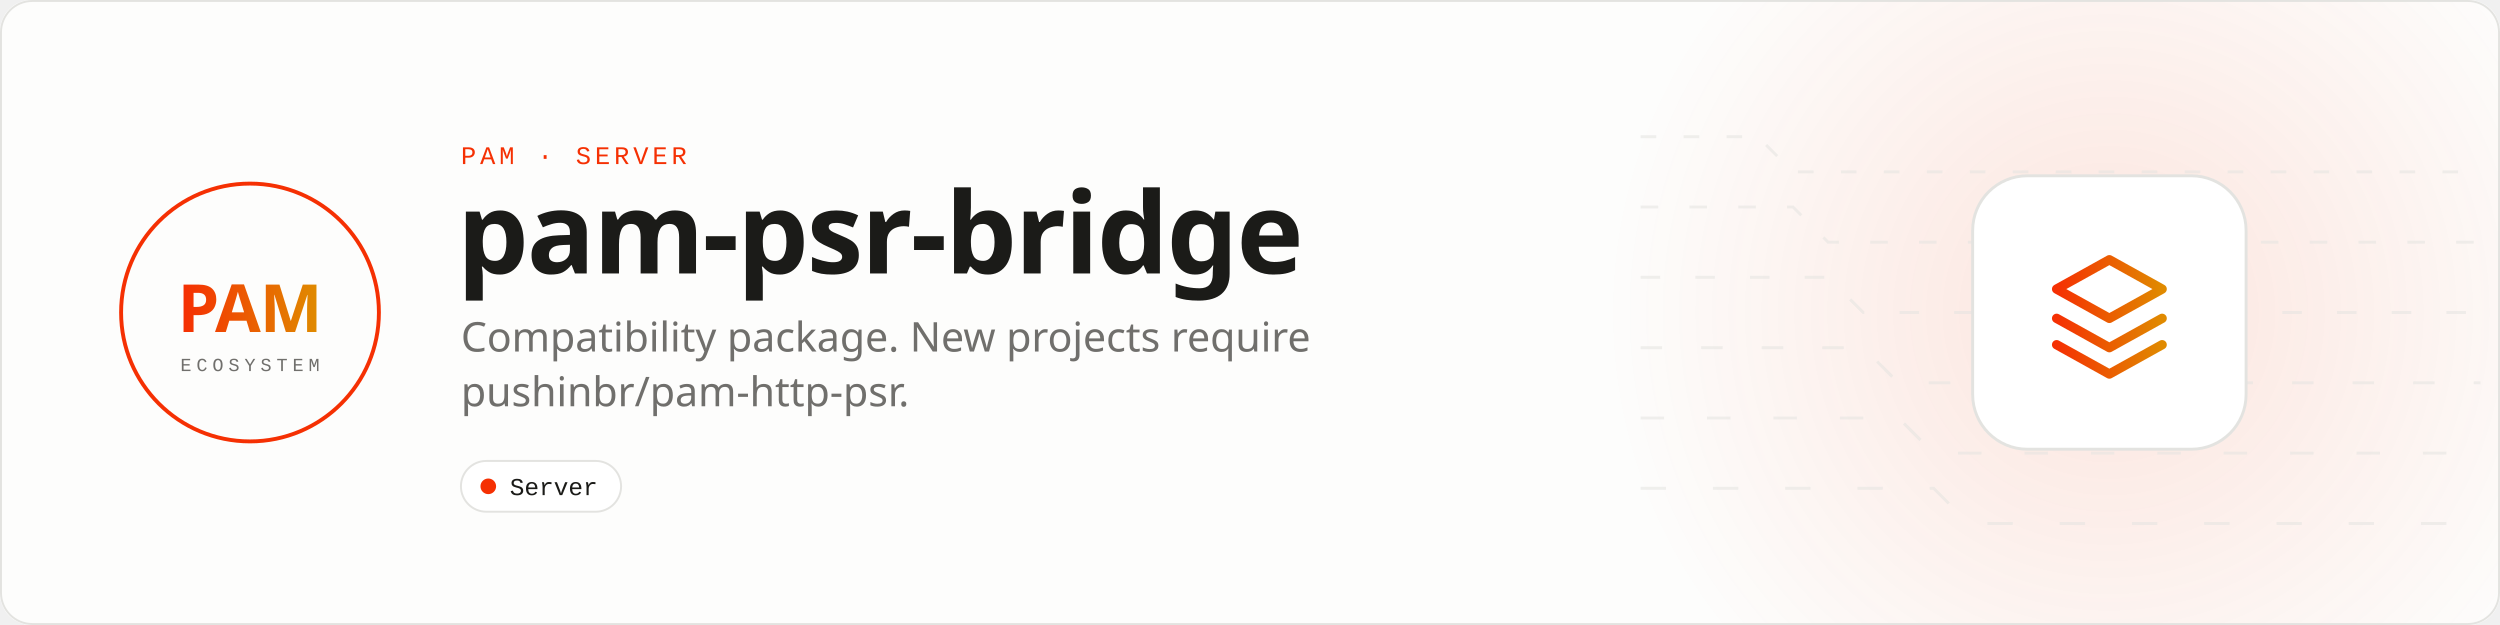
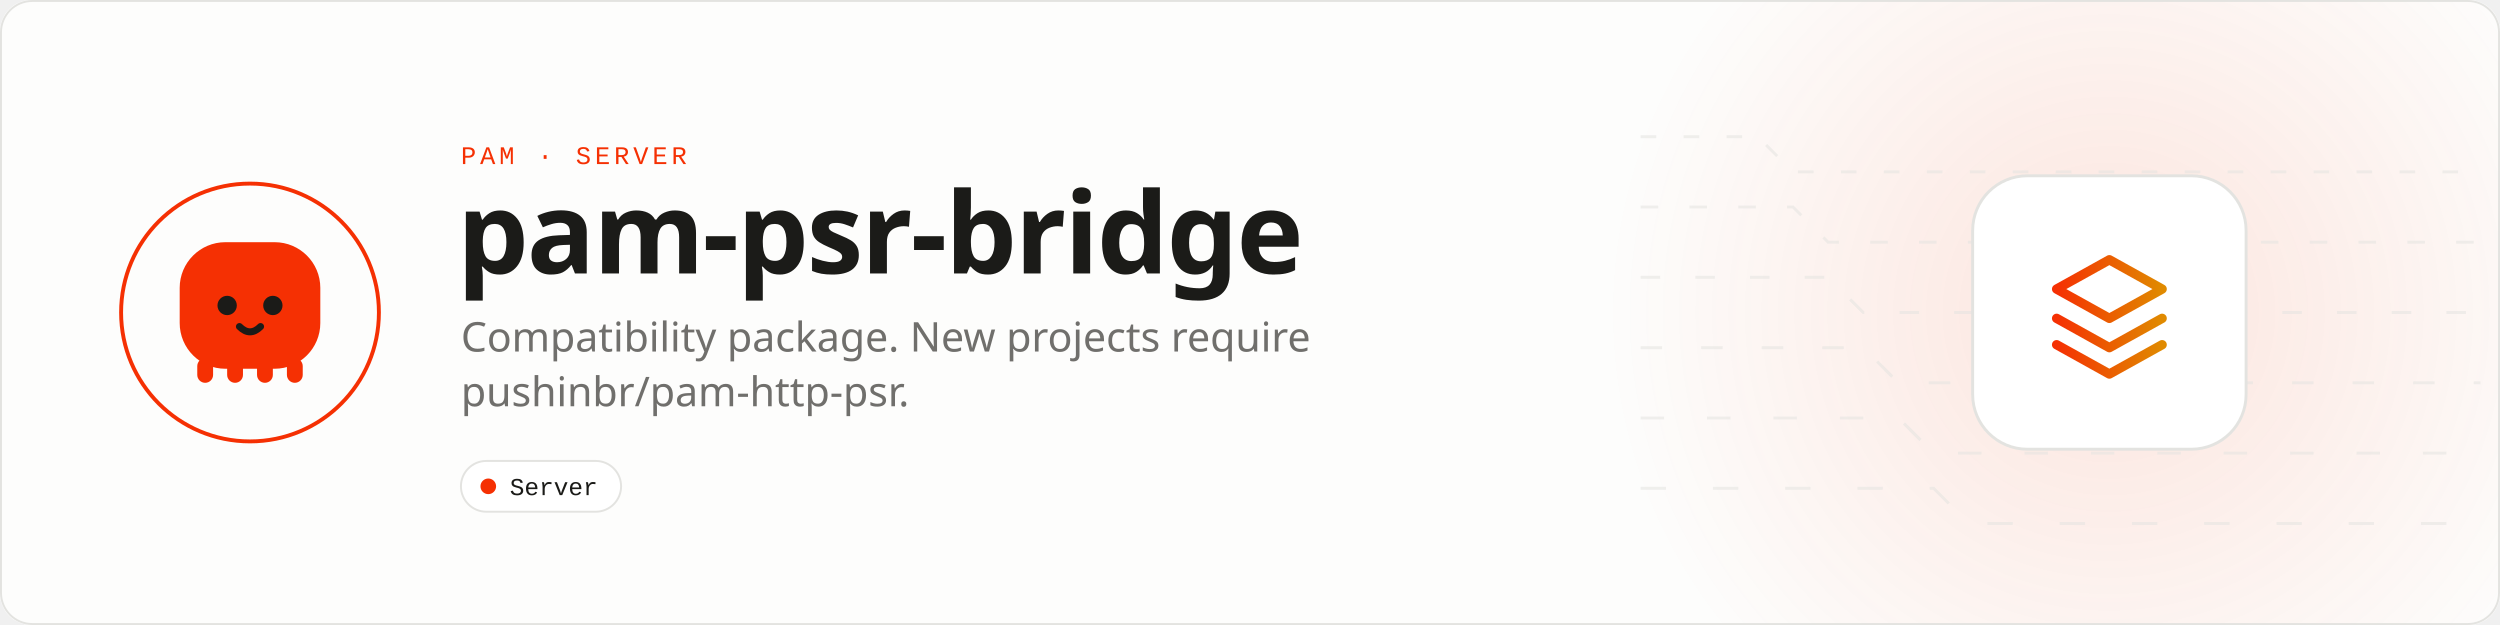
<svg xmlns="http://www.w3.org/2000/svg" viewBox="0 0 1280 320" width="1280" height="320" role="img" aria-label="pam-psr-bridge: Compatibility package. New projects require pushinbr/pam-http-psr.">
  <defs>
    <linearGradient id="pg" x1="0" y1="0" x2="1" y2="0">
      <stop offset="0" stop-color="#f53003" />
      <stop offset="1" stop-color="#e08a00" />
    </linearGradient>
    <radialGradient id="gl">
      <stop offset="0" stop-color="#f53003" stop-opacity=".12" />
      <stop offset="1" stop-color="#f53003" stop-opacity="0" />
    </radialGradient>
    <clipPath id="cl">
      <rect width="1280" height="320" rx="16" />
    </clipPath>
  </defs>
  <g clip-path="url(#cl)">
    <rect width="1280" height="320" fill="#fdfdfc" />
    <circle cx="1080" cy="160" r="260" fill="url(#gl)" />
    <g fill="none" stroke="#e3e3e0" stroke-width="1.5" opacity=".55">
      <path d="M840 70H900l18 18H1270" stroke-dasharray="8 14">
        <animate attributeName="stroke-dashoffset" from="0" to="-48" dur="3.0s" repeatCount="indefinite" />
      </path>
      <path d="M840 106H918l18 18H1270" stroke-dasharray="9 16">
        <animate attributeName="stroke-dashoffset" from="0" to="-48" dur="3.4s" repeatCount="indefinite" />
      </path>
      <path d="M840 142H936l18 18H1270" stroke-dasharray="10 18">
        <animate attributeName="stroke-dashoffset" from="0" to="-48" dur="3.8s" repeatCount="indefinite" />
      </path>
      <path d="M840 178H954l18 18H1270" stroke-dasharray="11 20">
        <animate attributeName="stroke-dashoffset" from="0" to="-48" dur="4.2s" repeatCount="indefinite" />
      </path>
      <path d="M840 214H972l18 18H1270" stroke-dasharray="12 22">
        <animate attributeName="stroke-dashoffset" from="0" to="-48" dur="4.6s" repeatCount="indefinite" />
      </path>
      <path d="M840 250H990l18 18H1270" stroke-dasharray="13 24">
        <animate attributeName="stroke-dashoffset" from="0" to="-48" dur="5.0s" repeatCount="indefinite" />
      </path>
    </g>
  </g>
  <rect x=".5" y=".5" width="1279" height="319" rx="16" fill="none" stroke="#e3e3e0" />
  <circle cx="128" cy="160" r="66" fill="#fdfdfc" stroke="#f53003" stroke-width="2" />
  <circle cx="128" cy="160" r="66" fill="none" stroke="#f53003">
    <animate attributeName="r" values="66;92" dur="3s" repeatCount="indefinite" />
    <animate attributeName="stroke-opacity" values=".5;0" dur="3s" repeatCount="indefinite" />
  </circle>
-   <text x="128" y="170" text-anchor="middle" font-family="-apple-system, BlinkMacSystemFont, 'Segoe UI', 'Noto Sans', Helvetica, Arial, sans-serif" font-weight="700" font-size="34" letter-spacing="-.5" fill="url(#pg)">PAM</text>
-   <text x="128" y="190" text-anchor="middle" font-family="ui-monospace, SFMono-Regular, 'SF Mono', Menlo, Consolas, 'Liberation Mono', monospace" font-size="9.5" letter-spacing="2.5" fill="#706f6c">ECOSYSTEM</text>
+   <g transform="translate(74 104.2) scale(.9)">
+     <rect x="30" y="88" width="9" height="14" rx="4.5" fill="#f53003" />
+     <rect x="47" y="88" width="9" height="14" rx="4.5" fill="#f53003" />
+     <rect x="64" y="88" width="9" height="14" rx="4.5" fill="#f53003" />
+     <rect x="81" y="88" width="9" height="14" rx="4.5" fill="#f53003" />
+     <rect x="20" y="22" width="80" height="72" rx="26" fill="#f53003" />
+     <circle cx="47" cy="58" r="5.5" fill="#1b1b18" />
+     <circle cx="73" cy="58" r="5.5" fill="#1b1b18" />
+     <path d="M54 70q6 6 12 0" stroke="#1b1b18" stroke-width="4" stroke-linecap="round" fill="none" />
+   </g>
  <text x="236" y="84" font-family="ui-monospace, SFMono-Regular, 'SF Mono', Menlo, Consolas, 'Liberation Mono', monospace" font-size="13" letter-spacing="2" fill="#f53003">PAM · SERVER</text>
  <text x="234" y="140" font-family="-apple-system, BlinkMacSystemFont, 'Segoe UI', 'Noto Sans', Helvetica, Arial, sans-serif" font-weight="700" font-size="58" letter-spacing="-1" fill="#1b1b18">pam-psr-bridge</text>
  <text x="236" y="180" font-family="-apple-system, BlinkMacSystemFont, 'Segoe UI', 'Noto Sans', Helvetica, Arial, sans-serif" font-size="21" fill="#706f6c">Compatibility package. New projects require</text>
  <text x="236" y="208" font-family="-apple-system, BlinkMacSystemFont, 'Segoe UI', 'Noto Sans', Helvetica, Arial, sans-serif" font-size="21" fill="#706f6c">pushinbr/pam-http-psr.</text>
  <rect x="236" y="236" width="82" height="26" rx="13" fill="#ffffff" stroke="#e3e3e0" />
  <circle cx="250" cy="249" r="4" fill="#f53003" />
  <text x="261" y="253.5" font-family="ui-monospace, SFMono-Regular, 'SF Mono', Menlo, Consolas, 'Liberation Mono', monospace" font-size="12.5" fill="#1b1b18">Server</text>
  <rect x="1010" y="90" width="140" height="140" rx="28" fill="#ffffff" stroke="#e3e3e0" stroke-width="1.5" />
  <g transform="translate(1044 124) scale(3)" fill="none" stroke="url(#pg)" stroke-width="1.6" stroke-linecap="round" stroke-linejoin="round">
    <path d="M12 3l9 5-9 5-9-5zM3 13l9 5 9-5M3 17.5l9 5 9-5" />
  </g>
</svg>
